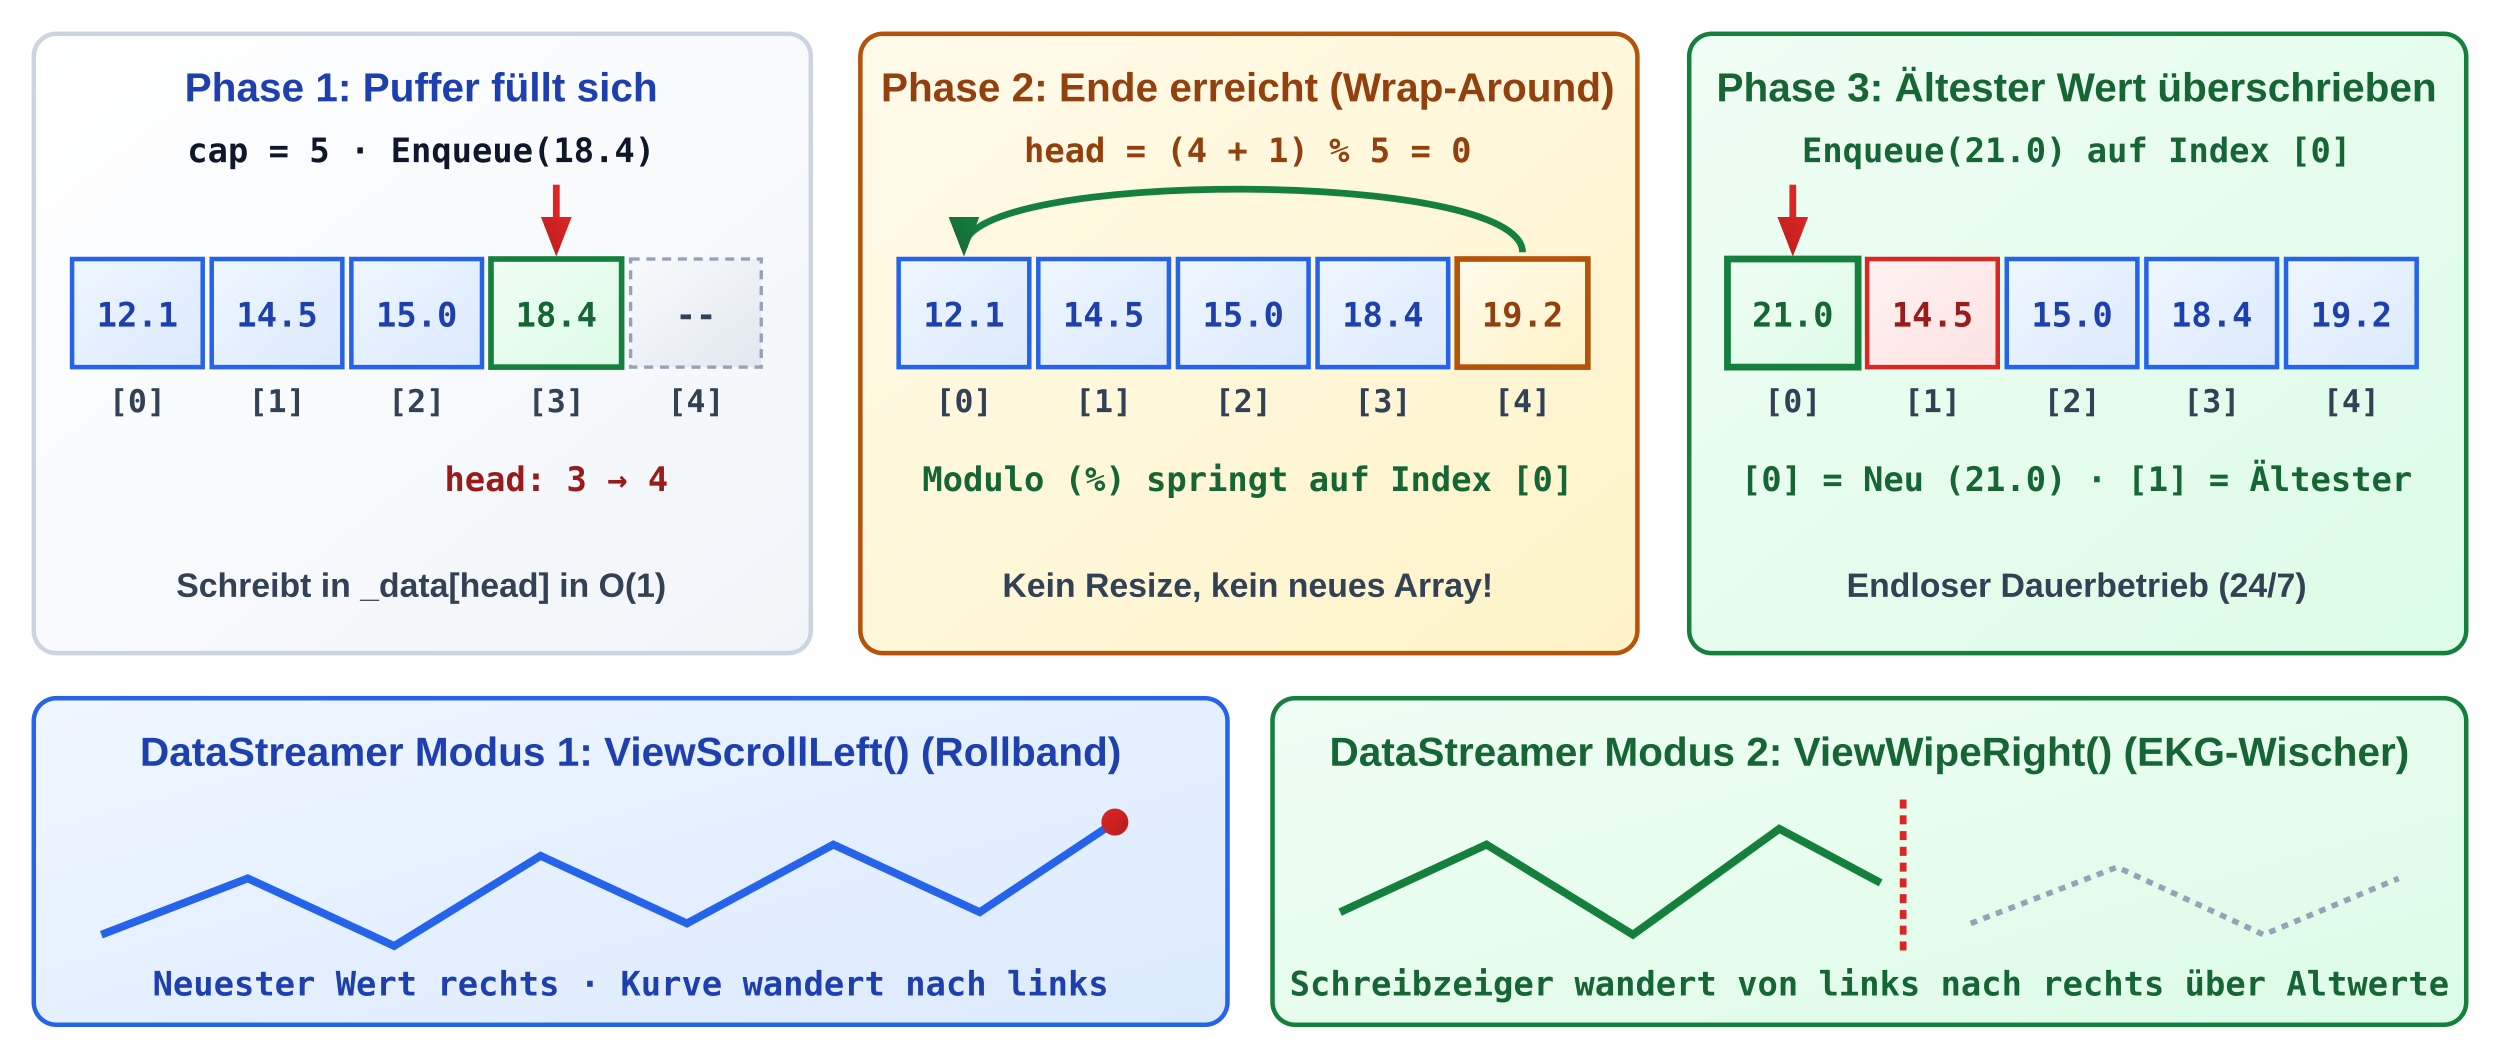
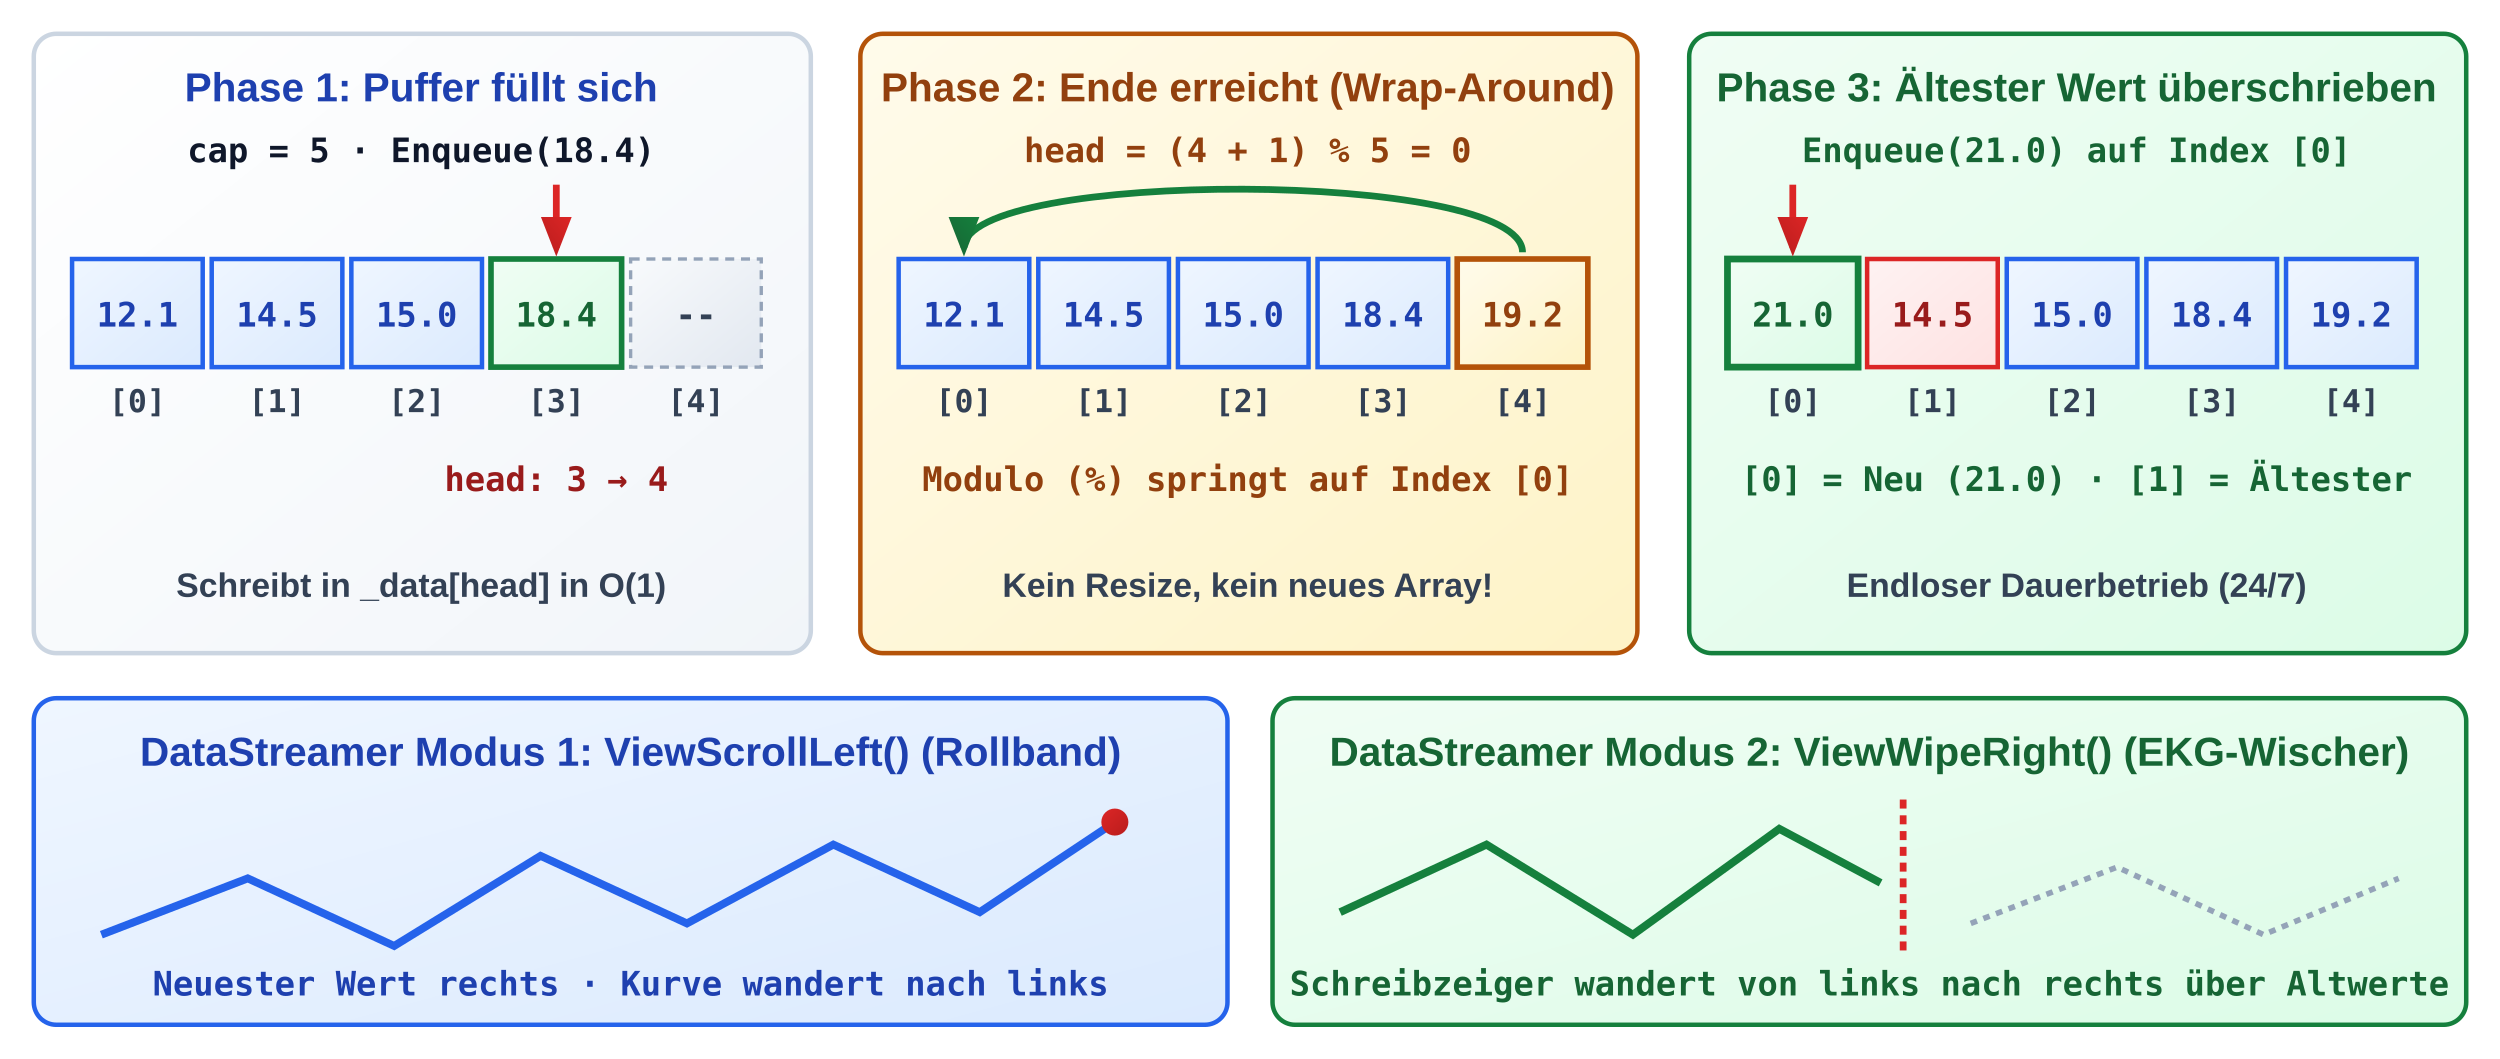
<svg xmlns="http://www.w3.org/2000/svg" viewBox="0 0 1110 470" width="1110" height="470">
  <defs>
    <linearGradient id="grad-sem-primary" x1="0%" y1="0%" x2="100%" y2="100%">
      <stop offset="0%" stop-color="#eff6ff" />
      <stop offset="100%" stop-color="#dbeafe" />
    </linearGradient>
    <linearGradient id="grad-sem-primary-fill" x1="0%" y1="0%" x2="100%" y2="100%">
      <stop offset="0%" stop-color="#2563eb" />
      <stop offset="100%" stop-color="#1d4ed8" />
    </linearGradient>
    <linearGradient id="grad-sem-success" x1="0%" y1="0%" x2="100%" y2="100%">
      <stop offset="0%" stop-color="#f0fdf4" />
      <stop offset="100%" stop-color="#dcfce7" />
    </linearGradient>
    <linearGradient id="grad-sem-success-fill" x1="0%" y1="0%" x2="100%" y2="100%">
      <stop offset="0%" stop-color="#15803d" />
      <stop offset="100%" stop-color="#166534" />
    </linearGradient>
    <linearGradient id="grad-sem-warning" x1="0%" y1="0%" x2="100%" y2="100%">
      <stop offset="0%" stop-color="#fffbeb" />
      <stop offset="100%" stop-color="#fef3c7" />
    </linearGradient>
    <linearGradient id="grad-sem-warning-fill" x1="0%" y1="0%" x2="100%" y2="100%">
      <stop offset="0%" stop-color="#b45309" />
      <stop offset="100%" stop-color="#92400e" />
    </linearGradient>
    <linearGradient id="grad-sem-danger" x1="0%" y1="0%" x2="100%" y2="100%">
      <stop offset="0%" stop-color="#fef2f2" />
      <stop offset="100%" stop-color="#fee2e2" />
    </linearGradient>
    <linearGradient id="grad-sem-danger-fill" x1="0%" y1="0%" x2="100%" y2="100%">
      <stop offset="0%" stop-color="#dc2626" />
      <stop offset="100%" stop-color="#b91c1c" />
    </linearGradient>
    <linearGradient id="grad-sem-card" x1="0%" y1="0%" x2="100%" y2="100%">
      <stop offset="0%" stop-color="#ffffff" />
      <stop offset="100%" stop-color="#f1f5f9" />
    </linearGradient>
    <linearGradient id="grad-sem-muted" x1="0%" y1="0%" x2="100%" y2="100%">
      <stop offset="0%" stop-color="#f8fafc" />
      <stop offset="100%" stop-color="#e2e8f0" />
    </linearGradient>
    <linearGradient id="grad-sem-muted-fill" x1="0%" y1="0%" x2="100%" y2="100%">
      <stop offset="0%" stop-color="#475569" />
      <stop offset="100%" stop-color="#334155" />
    </linearGradient>
    <linearGradient id="grad-sem-neutral" x1="0%" y1="0%" x2="100%" y2="100%">
      <stop offset="0%" stop-color="#ffffff" />
      <stop offset="100%" stop-color="#f8fafc" />
    </linearGradient>
    <linearGradient id="grad-sem-neutral-fill" x1="0%" y1="0%" x2="100%" y2="100%">
      <stop offset="0%" stop-color="#334155" />
      <stop offset="100%" stop-color="#1e293b" />
    </linearGradient>
    <style>
      
/* @svg-palette:start */
      .sem-primary { fill: url(#grad-sem-primary); stroke: #2563eb; }
      .sem-primary-bg { fill: url(#grad-sem-primary); stroke: none; }
      .sem-primary-stroke { stroke: #2563eb; }
      .sem-primary-fill { fill: url(#grad-sem-primary-fill); }
      .sem-primary-text { fill: #1e40af; }
      .sem-success { fill: url(#grad-sem-success); stroke: #15803d; }
      .sem-success-bg { fill: url(#grad-sem-success); stroke: none; }
      .sem-success-stroke { stroke: #15803d; }
      .sem-success-fill { fill: url(#grad-sem-success-fill); }
      .sem-success-text { fill: #166534; }
      .sem-warning { fill: url(#grad-sem-warning); stroke: #b45309; }
      .sem-warning-bg { fill: url(#grad-sem-warning); stroke: none; }
      .sem-warning-stroke { stroke: #b45309; }
      .sem-warning-fill { fill: url(#grad-sem-warning-fill); }
      .sem-warning-text { fill: #92400e; }
      .sem-danger { fill: url(#grad-sem-danger); stroke: #dc2626; }
      .sem-danger-bg { fill: url(#grad-sem-danger); stroke: none; }
      .sem-danger-stroke { stroke: #dc2626; }
      .sem-danger-fill { fill: url(#grad-sem-danger-fill); }
      .sem-danger-text { fill: #991b1b; }
      .sem-card { fill: url(#grad-sem-card); stroke: #cbd5e1; }
      .sem-card-bg { fill: url(#grad-sem-card); stroke: none; }
      .sem-card-stroke { stroke: #cbd5e1; }
      .sem-card-fill { fill: #cbd5e1; }
      .sem-card-text { fill: #1e293b; }
      .sem-muted { fill: url(#grad-sem-muted); stroke: #94a3b8; }
      .sem-muted-bg { fill: url(#grad-sem-muted); stroke: none; }
      .sem-muted-stroke { stroke: #94a3b8; }
      .sem-muted-fill { fill: url(#grad-sem-muted-fill); }
      .sem-muted-text { fill: #334155; }
      .sem-neutral { fill: url(#grad-sem-neutral); stroke: #334155; }
      .sem-neutral-bg { fill: url(#grad-sem-neutral); stroke: none; }
      .sem-neutral-stroke { stroke: #334155; }
      .sem-neutral-fill { fill: url(#grad-sem-neutral-fill); }
      .sem-neutral-text { fill: #0f172a; }
      /* @svg-palette:end */
.title { font-family: 'Segoe UI', Arial, sans-serif; font-size: 18px; font-weight: bold; text-anchor: middle; }
      .lbl { font-family: 'Segoe UI', Arial, sans-serif; font-size: 15px; font-weight: bold; text-anchor: middle; }
      .code { font-family: 'Consolas', monospace; font-size: 15px; font-weight: bold; text-anchor: middle; }
      .idx { font-family: 'Consolas', monospace; font-size: 14px; font-weight: bold;  text-anchor: middle; }
    </style>
    <marker id="arr-head" viewBox="0 0 10 10" refX="7" refY="5" markerWidth="6.5" markerHeight="6.5" orient="auto">
      <path class="sem-danger-fill" d="M 0 1.5 L 9 5 L 0 8.5 z" />
    </marker>
    <marker id="arr-wrap" viewBox="0 0 10 10" refX="7" refY="5" markerWidth="6.5" markerHeight="6.5" orient="auto">
      <path class="sem-success-fill" d="M 0 1.5 L 9 5 L 0 8.5 z" />
    </marker>
  </defs>
  <rect class="sem-card sem-primary-stroke" x="15" y="15" width="345" height="275" rx="10" stroke-width="2" />
  <text x="187" y="45" class="title sem-primary-text">Phase 1: Puffer füllt sich</text>
  <text x="187" y="72" class="code sem-neutral-text">cap = 5 · Enqueue(18.4)</text>
  <g transform="translate(32, 115)">
    <rect class="sem-primary" x="0" y="0" width="58" height="48" stroke-width="2" />
    <text x="29" y="30" class="code sem-primary-text">12.1</text>
    <text x="29" y="68" class="idx sem-muted-text">[0]</text>
    <rect class="sem-primary" x="62" y="0" width="58" height="48" stroke-width="2" />
    <text x="91" y="30" class="code sem-primary-text">14.5</text>
    <text x="91" y="68" class="idx sem-muted-text">[1]</text>
    <rect class="sem-primary" x="124" y="0" width="58" height="48" stroke-width="2" />
    <text x="153" y="30" class="code sem-primary-text">15.0</text>
    <text x="153" y="68" class="idx sem-muted-text">[2]</text>
    <rect class="sem-success" x="186" y="0" width="58" height="48" stroke-width="2.5" />
    <text x="215" y="30" class="code sem-success-text">18.4</text>
    <text x="215" y="68" class="idx sem-muted-text">[3]</text>
    <rect class="sem-muted" x="248" y="0" width="58" height="48" stroke-width="1.5" stroke-dasharray="4,3" />
    <text x="277" y="30" class="code sem-muted-text">--</text>
    <text x="277" y="68" class="idx sem-muted-text">[4]</text>
  </g>
  <line class="sem-danger-stroke" x1="247" y1="82" x2="247" y2="110" stroke-width="3" marker-end="url(#arr-head)" />
  <text x="247" y="218" class="code sem-danger-text">head: 3 → 4</text>
  <text x="187" y="265" class="lbl sem-muted-text">Schreibt in _data[head] in O(1)</text>
  <rect class="sem-warning" x="382" y="15" width="345" height="275" rx="10" stroke-width="2" />
  <text x="554" y="45" class="title sem-warning-text">Phase 2: Ende erreicht (Wrap-Around)</text>
  <text x="554" y="72" class="code sem-warning-text">head = (4 + 1) % 5 = 0</text>
  <g transform="translate(399, 115)">
    <rect class="sem-primary" x="0" y="0" width="58" height="48" stroke-width="2" />
    <text x="29" y="30" class="code sem-primary-text">12.1</text>
    <text x="29" y="68" class="idx sem-muted-text">[0]</text>
    <rect class="sem-primary" x="62" y="0" width="58" height="48" stroke-width="2" />
    <text x="91" y="30" class="code sem-primary-text">14.5</text>
    <text x="91" y="68" class="idx sem-muted-text">[1]</text>
    <rect class="sem-primary" x="124" y="0" width="58" height="48" stroke-width="2" />
    <text x="153" y="30" class="code sem-primary-text">15.0</text>
    <text x="153" y="68" class="idx sem-muted-text">[2]</text>
    <rect class="sem-primary" x="186" y="0" width="58" height="48" stroke-width="2" />
    <text x="215" y="30" class="code sem-primary-text">18.4</text>
    <text x="215" y="68" class="idx sem-muted-text">[3]</text>
    <rect class="sem-warning" x="248" y="0" width="58" height="48" stroke-width="2.5" />
    <text x="277" y="30" class="code sem-warning-text">19.2</text>
    <text x="277" y="68" class="idx sem-muted-text">[4]</text>
  </g>
  <path class="sem-success-stroke" d="M 676 112 C 676 75, 428 75, 428 110" fill="none" stroke-width="3" marker-end="url(#arr-wrap)" />
-   <text x="554" y="218" class="code sem-success-text">Modulo (%) springt auf Index [0]</text>
+   <text x="554" y="218" class="code sem-warning-text">Modulo (%) springt auf Index [0]</text>
  <text x="554" y="265" class="lbl sem-muted-text">Kein Resize, kein neues Array!</text>
  <rect class="sem-success" x="750" y="15" width="345" height="275" rx="10" stroke-width="2" />
  <text x="922" y="45" class="title sem-success-text">Phase 3: Ältester Wert überschrieben</text>
  <text x="922" y="72" class="code sem-success-text">Enqueue(21.0) auf Index [0]</text>
  <g transform="translate(767, 115)">
    <rect class="sem-success" x="0" y="0" width="58" height="48" stroke-width="3" />
    <text x="29" y="30" class="code sem-success-text">21.0</text>
    <text x="29" y="68" class="idx sem-muted-text">[0]</text>
    <rect class="sem-danger" x="62" y="0" width="58" height="48" stroke-width="2" />
    <text x="91" y="30" class="code sem-danger-text">14.5</text>
    <text x="91" y="68" class="idx sem-muted-text">[1]</text>
    <rect class="sem-primary" x="124" y="0" width="58" height="48" stroke-width="2" />
    <text x="153" y="30" class="code sem-primary-text">15.0</text>
    <text x="153" y="68" class="idx sem-muted-text">[2]</text>
    <rect class="sem-primary" x="186" y="0" width="58" height="48" stroke-width="2" />
    <text x="215" y="30" class="code sem-primary-text">18.4</text>
    <text x="215" y="68" class="idx sem-muted-text">[3]</text>
    <rect class="sem-primary" x="248" y="0" width="58" height="48" stroke-width="2" />
    <text x="277" y="30" class="code sem-primary-text">19.2</text>
    <text x="277" y="68" class="idx sem-muted-text">[4]</text>
  </g>
  <line class="sem-danger-stroke" x1="796" y1="82" x2="796" y2="110" stroke-width="3" marker-end="url(#arr-head)" />
  <text x="922" y="218" class="code sem-success-text">[0] = Neu (21.0) · [1] = Ältester</text>
  <text x="922" y="265" class="lbl sem-muted-text">Endloser Dauerbetrieb (24/7)</text>
  <rect class="sem-primary" x="15" y="310" width="530" height="145" rx="10" stroke-width="2" />
  <text x="280" y="340" class="title sem-primary-text">DataStreamer Modus 1: ViewScrollLeft() (Rollband)</text>
  <polyline class="sem-primary-stroke" points="45,415 110,390 175,420 240,380 305,410 370,375 435,405 495,365" fill="none" stroke-width="3.5" />
  <circle class="sem-danger-fill" cx="495" cy="365" r="6" />
  <text x="280" y="442" class="code sem-primary-text">Neuester Wert rechts · Kurve wandert nach links</text>
  <rect class="sem-success sem-success-stroke" x="565" y="310" width="530" height="145" rx="10" stroke-width="2" />
  <text x="830" y="340" class="title sem-success-text">DataStreamer Modus 2: ViewWipeRight() (EKG-Wischer)</text>
  <polyline class="sem-success-stroke" points="595,405 660,375 725,415 790,368 835,392" fill="none" stroke-width="3.5" />
  <line class="sem-danger-stroke" x1="845" y1="355" x2="845" y2="425" stroke-width="3" stroke-dasharray="4,3" />
  <polyline class="sem-muted-stroke" points="875,410 940,385 1005,415 1065,390" fill="none" stroke-width="2.5" stroke-dasharray="3,3" />
  <text x="830" y="442" class="code sem-success-text">Schreibzeiger wandert von links nach rechts über Altwerte</text>
</svg>
